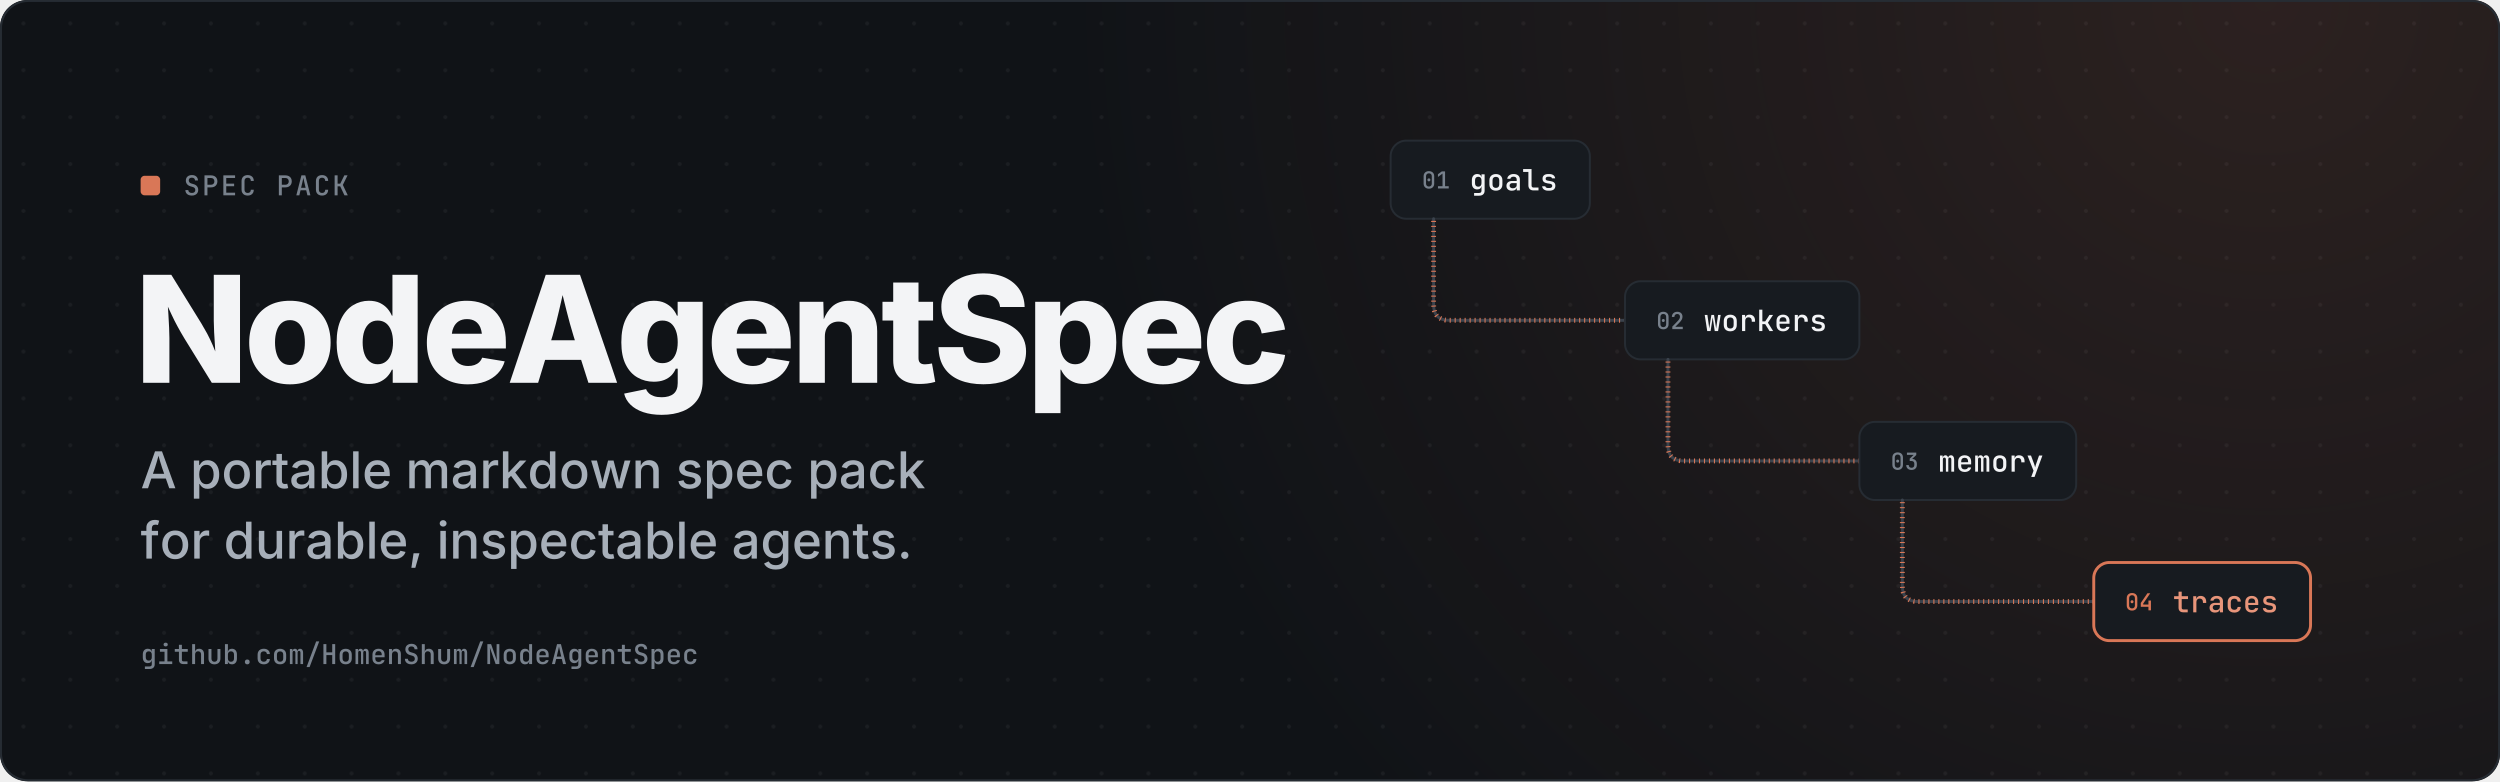
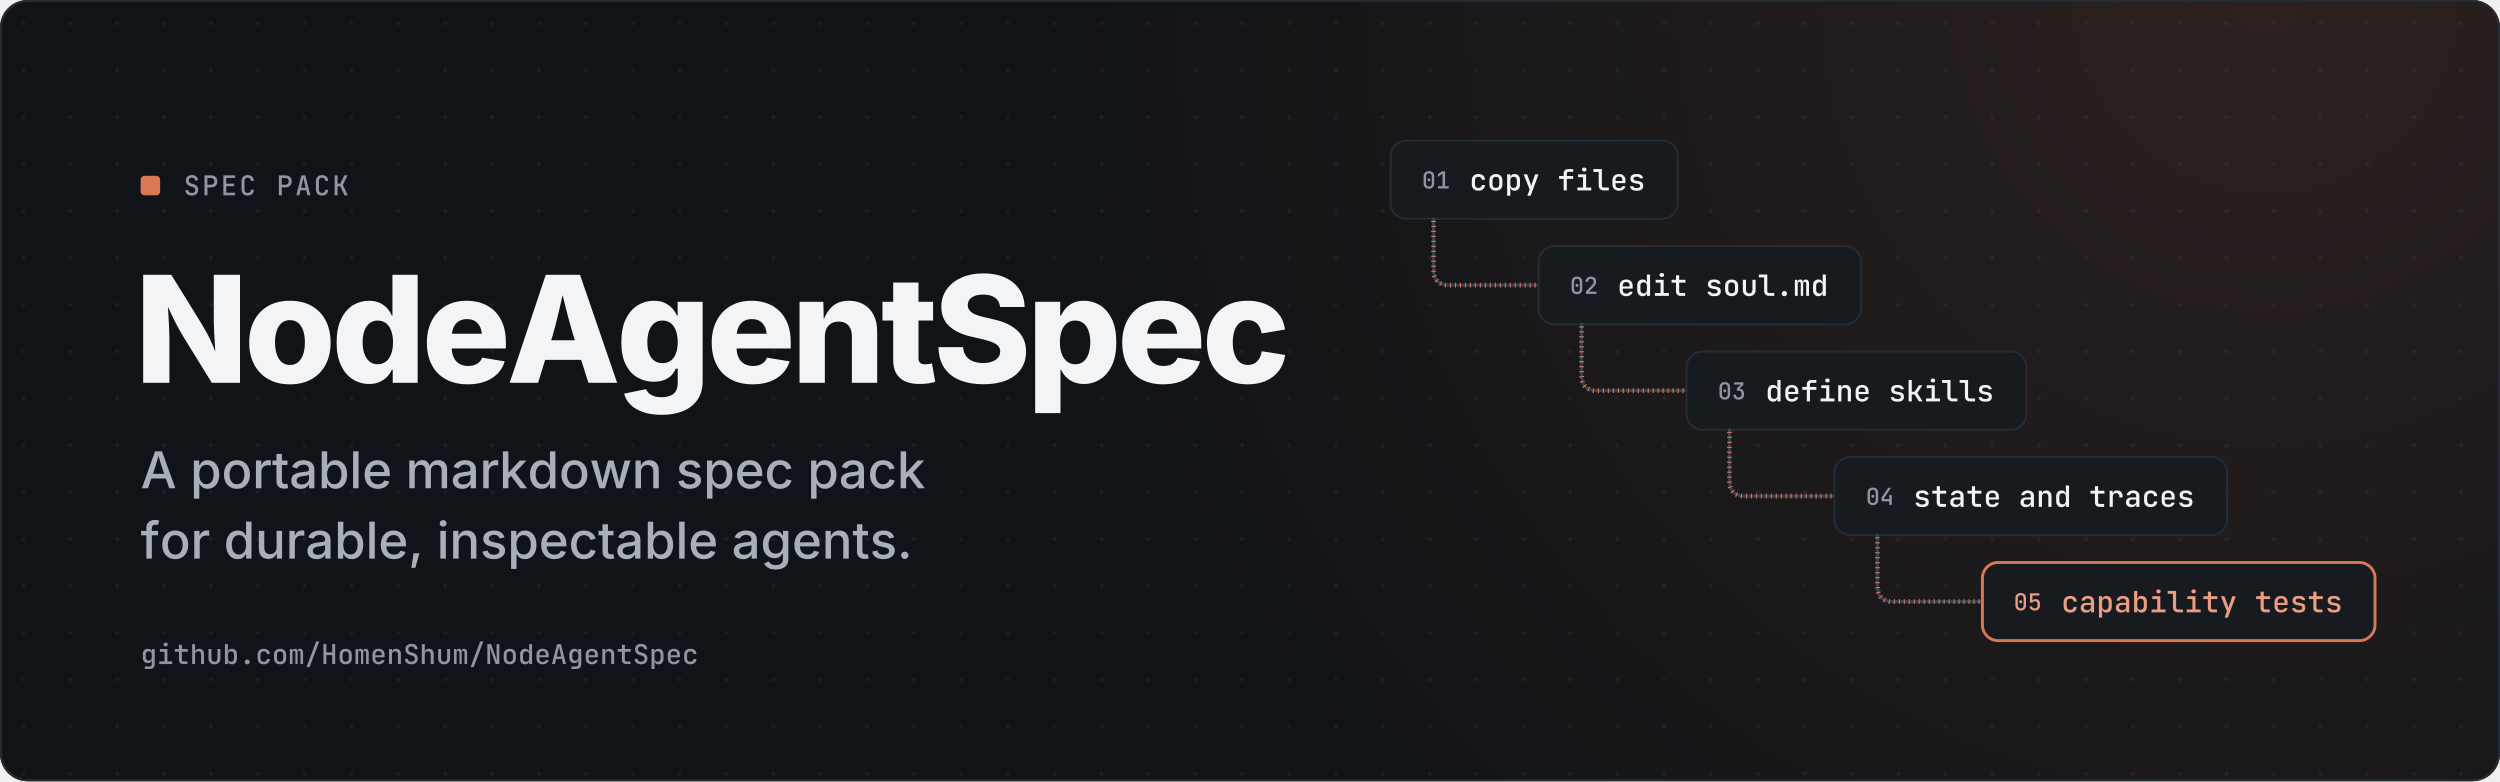
<svg xmlns="http://www.w3.org/2000/svg" width="1280" height="400" viewBox="0 0 1280 400" role="img" aria-labelledby="t d">
  <defs>
    <path id="o46" d="M303 10L303 10Q229 10 176-15Q123-39 94-85Q65-130 65-193L65-193L172-193Q172-143 207-115Q242-86 304-86L304-86Q362-86 395-114Q428-142 428-191L428-191Q428-232 406-262Q383-292 341-303L341-303L249-330Q169-353 126-409Q82-464 82-541L82-541Q82-601 109-646Q136-691 186-716Q236-741 304-741L304-741Q404-741 465-687Q525-633 526-542L526-542L418-542Q418-590 388-618Q357-645 302-645L302-645Q249-645 219-620Q189-594 189-548L189-548Q189-507 212-477Q234-447 276-435L276-435L369-407Q449-385 492-329Q535-273 535-195L535-195Q535-134 506-88Q477-41 425-16Q373 10 303 10Z" />
    <path id="o42" d="M192 0L84 0L84-730L323-730Q394-730 447-703Q499-676 528-627Q556-577 556-510L556-510Q556-444 527-394Q498-344 446-317Q394-290 323-290L323-290L192-290L192 0ZM192-633L192-387L323-387Q379-387 413-421Q446-454 446-510L446-510Q446-567 413-600Q379-633 323-633L323-633L192-633Z" />
    <path id="o15" d="M523 0L94 0L94-730L523-730L523-634L200-634L200-427L488-427L488-332L200-332L200-96L523-96L523 0Z" />
    <path id="o11" d="M304 10L304 10Q236 10 186-16Q135-41 108-90Q80-138 80-203L80-203L80-527Q80-593 108-641Q135-689 186-715Q236-740 304-740L304-740Q372-740 422-714Q472-688 500-641Q527-593 527-527L527-527L419-527Q419-584 389-614Q359-644 304-644L304-644Q249-644 219-614Q188-584 188-528L188-528L188-203Q188-147 219-117Q249-86 304-86L304-86Q359-86 389-117Q419-147 419-203L419-203L527-203Q527-138 500-90Q472-42 422-16Q372 10 304 10Z" />
    <path id="o1" d="M153 0L43 0L229-730L371-730L557 0L448 0L404-185L197-185L153 0ZM267-486L217-274L383-274L333-485Q320-541 312-583Q303-624 300-639L300-639Q297-624 289-583Q281-541 267-486L267-486Z" />
    <path id="o29" d="M192 0L84 0L84-730L192-730L192-426L289-426L438-730L556-730L384-380L564 0L443 0L287-329L192-329L192 0Z" />
    <path id="b61" d="M478 0L116 0L116-1490L504-1490L920-817Q960-750 999-679Q1037-607 1075-520L1075-520Q1093-479 1111-432L1111-432Q1109-466 1107-502L1107-502Q1100-602 1095-697Q1090-791 1090-856L1090-856L1090-1490L1452-1490L1452 0L1063 0L682-617Q631-702 590-778Q548-854 507-943L507-943Q484-992 457-1050L457-1050Q460-996 464-944L464-944Q470-842 474-758Q478-673 478-617L478-617L478 0Z" />
    <path id="b195" d="M634 21L634 21Q459 21 333-52Q207-124 140-254Q72-383 72-555L72-555Q72-728 140-858Q207-987 333-1060Q459-1132 634-1132L634-1132Q809-1132 935-1060Q1061-987 1128-858Q1195-728 1195-555L1195-555Q1195-383 1128-254Q1061-124 935-52Q809 21 634 21ZM634-246L634-246Q701-246 747-285Q793-324 817-394Q840-464 840-557L840-557Q840-650 817-720Q793-789 747-827Q701-865 634-865L634-865Q567-865 521-827Q475-789 452-720Q428-650 428-557L428-557Q428-464 452-394Q475-324 521-285Q567-246 634-246Z" />
    <path id="b149" d="M520 16L520 16Q396 16 294-49Q192-113 132-241Q72-368 72-558L72-558Q72-754 135-882Q197-1009 299-1071Q400-1132 517-1132L517-1132Q606-1132 669-1102Q732-1071 773-1024Q813-977 834-926L834-926L842-926L842-1490L1190-1490L1190 0L846 0L846-181L834-181Q812-131 771-86Q729-41 668-13Q606 16 520 16ZM639-256L639-256Q705-256 753-294Q800-331 825-399Q850-467 850-558L850-558Q850-651 825-719Q800-786 753-823Q705-859 639-859L639-859Q572-859 526-822Q479-784 455-717Q431-649 431-558L431-558Q431-468 455-400Q479-331 526-294Q572-256 639-256Z" />
    <path id="b151" d="M636 21L636 21Q461 21 334-49Q207-118 140-247Q72-376 72-555L72-555Q72-727 140-857Q207-987 331-1060Q455-1132 623-1132L623-1132Q741-1132 840-1095Q938-1058 1011-986Q1083-913 1123-807Q1162-701 1162-562L1162-562L1162-474L415-474Q418-399 444-347L444-347Q472-289 523-261Q574-232 642-232L642-232Q689-232 728-245Q766-258 794-284Q821-310 835-347L835-347L1146-296Q1118-200 1050-129Q981-57 877-18Q772 21 636 21ZM417-677L417-677L831-677Q825-725 810-763L810-763Q786-819 740-849Q694-879 626-879Q558-879 511-849Q464-818 440-764L440-764Q422-725 417-677Z" />
    <path id="b2" d="M439 0L47 0L544-1490L1017-1490L1529 0L1133 0L1032-317L536-317L439 0ZM619-587L946-587L926-651Q876-814 830-998L830-998Q803-1101 777-1210L777-1210Q752-1101 728-997L728-997Q686-813 639-651L639-651L619-587Z" />
    <path id="b161" d="M630 442L630 442Q484 442 375 405Q266 368 199 302Q131 236 111 149L111 149L414 87Q424 117 451 143Q478 168 522 184Q566 199 628 199L628 199Q735 199 793 151Q850 103 850 3L850 3L850-195L823-195Q803-145 764-104Q724-63 664-39Q603-15 520-15L520-15Q397-15 296-73Q194-130 133-251Q72-371 72-559L72-559Q72-755 135-882Q198-1009 300-1071Q401-1132 519-1132L519-1132Q608-1132 672-1102Q735-1072 777-1025Q818-977 839-926L839-926L849-926L849-1118L1194-1118L1194-25Q1194 129 1123 233Q1051 337 924 390Q797 442 630 442ZM639-271L639-271Q706-271 753-305Q800-339 825-405Q850-470 850-560L850-560Q850-652 825-719Q800-786 754-823Q707-859 639-859L639-859Q572-859 526-822Q479-784 455-717Q431-650 431-560L431-560Q431-470 455-405Q479-340 526-306Q572-271 639-271Z" />
    <path id="b190" d="M464-638L464-638L464 0L115 0L115-1118L443-1118L449-876Q490-982 564-1051L564-1051Q651-1132 799-1132L799-1132Q916-1132 1003-1080Q1090-1028 1138-933Q1186-838 1186-712L1186-712L1186 0L837 0L837-644Q837-738 789-792Q741-845 655-845L655-845Q599-845 556-821Q512-796 488-750Q464-704 464-638Z" />
    <path id="b217" d="M517-1118L718-1118L718-859L517-859L517-342Q517-298 538-277Q559-255 606-255L606-255Q624-255 657-259Q689-263 703-267L703-267L748-13Q689 4 634 10Q579 16 530 16L530 16Q352 16 260-68Q168-151 168-311L168-311L168-859L20-859L20-1118L168-1118L168-1384L517-1384L517-1118Z" />
    <path id="b90" d="M691 20L691 20Q505 20 367-36Q229-92 152-206Q75-320 72-492L72-492L411-492Q416-420 451-371Q485-322 546-298Q606-273 687-273L687-273Q760-273 813-293Q866-313 895-349Q923-385 923-433L923-433Q923-476 897-506Q870-536 817-559Q764-582 682-600L682-600L524-637Q331-681 221-781Q111-881 111-1049L111-1049Q111-1187 186-1291Q261-1395 392-1453Q522-1510 691-1510L691-1510Q864-1510 991-1452Q1118-1393 1188-1289Q1258-1184 1260-1046L1260-1046L921-1046Q914-1127 855-1172Q796-1217 690-1217L690-1217Q620-1217 572-1199Q524-1180 500-1148Q476-1115 476-1073L476-1073Q476-1027 503-996Q530-964 580-943Q630-922 696-907L696-907L825-877Q933-854 1018-815Q1102-775 1161-720Q1219-665 1250-593Q1280-521 1280-432L1280-432Q1280-291 1210-190Q1139-88 1008-34Q876 20 691 20Z" />
    <path id="b207" d="M464 418L115 418L115-1118L460-1118L460-926L472-926Q493-977 534-1024Q574-1071 637-1102Q699-1132 788-1132L788-1132Q906-1132 1008-1071Q1109-1009 1172-882Q1234-754 1234-558L1234-558Q1234-368 1174-241Q1114-113 1012-49Q910 16 786 16L786 16Q701 16 639-13Q576-41 535-86Q494-131 472-181L472-181L464-181L464 418ZM667-256L667-256Q734-256 781-294Q827-331 851-400Q875-468 875-558L875-558Q875-649 851-717Q827-784 781-822Q735-859 667-859L667-859Q600-859 553-823Q506-786 481-719Q456-651 456-558L456-558Q456-467 481-399Q506-331 554-294Q601-256 667-256Z" />
    <path id="b146" d="M634 21L634 21Q459 21 333-52Q207-124 140-254Q72-383 72-555L72-555Q72-728 140-858Q207-987 333-1060Q459-1132 634-1132L634-1132Q741-1132 830-1104Q919-1076 986-1025Q1053-973 1095-900Q1136-826 1149-735L1149-735L827-681Q819-725 803-759Q786-793 763-817Q739-841 708-853Q676-865 638-865L638-865Q571-865 524-829Q477-792 453-723Q428-653 428-557L428-557Q428-461 453-391Q477-321 524-284Q571-246 638-246L638-246Q677-246 708-259Q739-271 764-296Q788-320 805-356Q821-391 828-436L828-436L1150-384Q1137-290 1096-216Q1054-141 987-88Q920-35 831-7Q741 21 634 21Z" />
    <path id="m2" d="M298 0L51 0L581-1490L861-1490L1401 0L1154 0L1017-393L431-393L298 0ZM496-583L950-583L864-829Q830-930 790-1067L790-1067Q758-1173 720-1311L720-1311Q682-1171 651-1064L651-1064Q610-925 579-829L579-829L496-583Z" />
    <path id="m207" d="M368 418L148 418L148-1118L362-1118L362-936L380-936Q400-971 436-1017Q471-1063 535-1098Q598-1132 703-1132L703-1132Q837-1132 943-1064Q1048-996 1109-867Q1170-738 1170-556L1170-556Q1170-376 1110-247Q1050-117 945-48Q839 22 703 22L703 22Q602 22 538-13Q473-47 437-93Q400-139 380-175L380-175L368-175L368 418ZM654-165L654-165Q750-165 815-217Q880-269 913-358Q945-447 945-558L945-558Q945-668 913-756Q880-843 816-894Q751-945 654-945L654-945Q560-945 495-897Q430-848 397-762Q364-675 364-558L364-558Q364-442 398-354Q431-265 496-215Q561-165 654-165Z" />
    <path id="m195" d="M618 23L618 23Q461 23 344-49Q226-121 161-251Q96-381 96-553L96-553Q96-727 161-858Q226-988 344-1060Q461-1132 618-1132L618-1132Q776-1132 894-1060Q1011-988 1076-858Q1141-727 1141-553L1141-553Q1141-381 1076-251Q1011-121 894-49Q776 23 618 23ZM618-163L618-163Q720-163 787-217Q853-270 886-359Q918-447 918-553L918-553Q918-660 886-750Q853-839 787-893Q720-946 618-946L618-946Q517-946 451-893Q385-839 353-750Q320-661 320-553L320-553Q320-447 353-359Q385-270 451-217Q517-163 618-163Z" />
    <path id="m210" d="M368 0L148 0L148-1118L361-1118L361-938L373-938Q404-1030 481-1082Q558-1134 656-1134L656-1134Q677-1134 704-1133Q731-1131 749-1128L749-1128L749-918Q737-922 703-926Q669-930 634-930L634-930Q558-930 497-898Q436-866 402-810Q368-753 368-679L368-679L368 0Z" />
    <path id="m217" d="M403-1118L626-1118L626-939L403-939L403-302Q403-235 432-204Q460-172 525-172L525-172Q542-172 570-176Q598-180 618-184L618-184L657-8Q622 4 582 10Q542 15 503 15L503 15Q351 15 267-64Q183-142 183-284L183-284L183-939L20-939L20-1118L183-1118L183-1384L403-1384L403-1118Z" />
    <path id="m130" d="M461 25L461 25Q355 25 269-15Q183-54 133-130Q83-206 83-316L83-316Q83-411 120-472Q156-533 219-569Q281-605 358-623Q434-641 513-650L513-650Q612-662 674-670Q736-677 766-695Q795-712 795-751L795-751L795-757Q795-820 771-863Q747-906 700-930Q652-953 581-953L581-953Q508-953 456-931Q403-908 371-873Q338-838 322-800L322-800L115-854Q153-954 224-1015Q295-1076 387-1104Q479-1132 577-1132L577-1132Q645-1132 721-1116Q797-1100 864-1058Q931-1016 973-940Q1015-864 1015-742L1015-742L1015 0L802 0L802-153L791-153Q769-110 726-69Q683-28 618-2Q552 25 461 25ZM510-152L510-152Q600-152 664-187Q728-222 762-280Q796-338 796-403L796-403L796-546Q784-534 751-525Q717-515 674-508Q631-500 591-495Q551-490 525-487L525-487Q463-479 412-460Q360-441 330-406Q299-371 299-313L299-313Q299-260 327-224Q354-188 401-170Q448-152 510-152Z" />
    <path id="m143" d="M703 22L703 22Q602 22 538-13Q473-47 437-93Q400-139 380-175L380-175L362-175L362 0L148 0L148-1490L368-1490L368-936L380-936Q400-971 436-1017Q471-1063 535-1098Q598-1132 703-1132L703-1132Q837-1132 943-1064Q1048-996 1109-867Q1170-738 1170-556L1170-556Q1170-376 1110-247Q1050-117 945-48Q839 22 703 22ZM654-165L654-165Q750-165 815-217Q880-269 913-358Q945-447 945-558L945-558Q945-668 913-756Q880-843 816-894Q751-945 654-945L654-945Q560-945 495-897Q430-848 397-762Q364-675 364-558L364-558Q364-442 398-354Q431-265 496-215Q561-165 654-165Z" />
    <path id="m183" d="M148-1490L368-1490L368 0L148 0L148-1490Z" />
    <path id="m151" d="M630 23L630 23Q465 23 345-48Q225-119 161-248Q96-377 96-551L96-551Q96-723 160-854Q223-985 339-1059Q455-1132 611-1132L611-1132Q707-1132 796-1101Q885-1069 956-1002Q1027-935 1069-829Q1110-722 1110-570L1110-570L1110-492L317-492Q321-391 357-320L357-320Q396-240 467-200Q538-159 632-159L632-159Q694-159 744-177Q794-194 831-230Q867-265 886-317L886-317L1093-268Q1066-182 1003-116Q939-50 845-14Q750 23 630 23ZM318-656L318-656L892-656Q885-726 862-784L862-784Q830-862 768-906Q705-950 611-950L611-950Q518-950 452-905Q386-860 352-787L352-787Q323-726 318-656Z" />
    <path id="m187" d="M368 0L148 0L148-1118L357-1118L362-910Q384-971 420-1015L420-1015Q470-1076 537-1107Q604-1137 677-1137L677-1137Q799-1137 874-1062L874-1062Q934-1001 963-903L963-903Q985-962 1023-1007L1023-1007Q1077-1071 1154-1104Q1230-1137 1317-1137L1317-1137Q1416-1137 1497-1094Q1577-1051 1624-966Q1671-881 1671-754L1671-754L1671 0L1451 0L1451-732Q1451-844 1389-894Q1326-944 1241-944L1241-944Q1172-944 1122-915Q1072-886 1045-835Q1018-783 1018-716L1018-716L1018 0L801 0L801-746Q801-836 744-890Q686-944 597-944L597-944Q536-944 484-916Q431-887 400-832Q368-776 368-695L368-695L368 0Z" />
    <path id="m180" d="M368 0L148 0L148-1490L368-1490L368-646L388-646L829-1118L1093-1118L643-636L1124 0L852 0L475-501L368-394L368 0Z" />
    <path id="m149" d="M564 22L564 22Q428 22 322-48Q216-117 156-247Q96-376 96-556L96-556Q96-738 157-867Q218-996 324-1064Q430-1132 564-1132L564-1132Q668-1132 732-1098Q795-1063 831-1017Q867-971 886-936L886-936L898-936L898-1490L1118-1490L1118 0L904 0L904-175L886-175Q867-139 830-93Q793-47 729-13Q665 22 564 22ZM612-165L612-165Q706-165 771-215Q835-265 869-354Q902-442 902-558L902-558Q902-675 869-762Q836-848 772-897Q707-945 612-945L612-945Q515-945 451-894Q386-843 354-756Q321-668 321-558L321-558Q321-447 354-358Q387-269 452-217Q517-165 612-165Z" />
    <path id="m233" d="M614 0L393 0L57-1118L289-1118L412-655Q439-551 470-424L470-424Q493-330 514-220L514-220Q536-326 558-418L558-418Q589-546 617-655L617-655L740-1118L960-1118L1081-655Q1109-549 1140-421L1140-421Q1162-328 1183-221L1183-221Q1204-327 1226-419L1226-419Q1256-547 1284-655L1284-655L1407-1118L1641-1118L1304 0L1083 0L945-481Q924-554 904-634Q884-713 865-796L865-796Q857-831 849-866L849-866Q841-831 833-797L833-797Q813-713 793-633Q773-552 752-481L752-481L614 0Z" />
    <path id="m190" d="M368-662L368-662L368 0L148 0L148-1118L358-1118L360-904Q406-1009 479-1063L479-1063Q572-1132 704-1132L704-1132Q818-1132 903-1084Q988-1036 1036-943Q1084-849 1084-710L1084-710L1084 0L864 0L864-683Q864-804 801-872Q738-940 628-940L628-940Q554-940 495-908Q436-875 402-813Q368-751 368-662Z" />
    <path id="m213" d="M549 23L549 23Q428 23 334-12Q239-47 179-116Q118-184 98-283L98-283L305-326Q328-239 391-197Q454-155 551-155L551-155Q657-155 720-200Q783-244 783-306L783-306Q783-360 745-395Q706-430 626-447L626-447L438-490Q282-525 206-602Q130-679 130-799L130-799Q130-899 186-974Q242-1049 339-1091Q436-1132 563-1132L563-1132Q684-1132 770-1097Q856-1062 910-999Q963-936 986-853L986-853L789-810Q768-869 716-914Q664-958 565-958L565-958Q474-958 413-917Q352-876 352-813L352-813Q352-757 393-723Q433-688 525-667L525-667L705-627Q860-592 935-517Q1010-442 1010-325L1010-325Q1010-223 952-145Q893-66 790-22Q686 23 549 23Z" />
    <path id="m146" d="M618 23L618 23Q460 23 343-49Q226-121 161-251Q96-381 96-553L96-553Q96-727 161-858Q226-988 343-1060Q460-1132 618-1132L618-1132Q705-1132 781-1110Q857-1087 919-1045Q980-1002 1023-941Q1065-879 1086-802L1086-802L877-752Q866-795 843-831Q820-866 788-892Q755-918 713-932Q670-946 619-946L619-946Q518-946 452-893Q385-839 353-750Q320-661 320-553L320-553Q320-446 353-358Q385-269 452-216Q518-163 619-163L619-163Q671-163 714-178Q757-192 791-219Q825-245 848-283Q871-320 881-365L881-365L1089-315Q1069-236 1026-174Q983-111 922-67Q860-23 783 0Q706 23 618 23Z" />
    <path id="m160" d="M452-1118L702-1118L702-939L452-939L452 0L232 0L232-939L20-939L20-1118L232-1118L232-1246Q232-1350 279-1420Q325-1490 401-1525Q477-1560 565-1560L565-1560Q632-1560 680-1549Q727-1538 749-1530L749-1530L698-1352Q682-1357 659-1363Q635-1368 600-1368L600-1368Q522-1368 487-1329Q452-1290 452-1216L452-1216L452-1118Z" />
    <path id="m220" d="M529 14L529 14Q415 14 329-34Q243-82 196-176Q148-270 148-408L148-408L148-1118L368-1118L368-435Q368-314 432-246Q495-178 604-178L604-178Q679-178 738-211Q796-243 830-306Q864-368 864-456L864-456L864-1118L1084-1118L1084 0L874 0L873-218Q827-109 751-54L751-54Q657 14 529 14Z" />
    <path id="m362" d="M285 371L125 371L213-214L450-214L285 371Z" />
    <path id="m167" d="M368 0L148 0L148-1118L368-1118L368 0ZM259-1289L259-1289Q202-1289 162-1327Q121-1365 121-1419L121-1419Q121-1474 162-1512Q202-1550 259-1550L259-1550Q316-1550 357-1512Q398-1474 398-1419L398-1419Q398-1365 357-1327Q316-1289 259-1289Z" />
    <path id="m161" d="M615 442L615 442Q486 442 391 409Q296 376 235 321Q173 266 141 199L141 199L325 112Q345 144 379 180Q412 215 469 240Q526 265 615 265L615 265Q743 265 823 205Q902 144 902 15L902 15L902-203L883-203Q863-166 828-123Q792-80 729-49Q665-17 563-17L563-17Q431-17 326-79Q220-141 158-263Q96-385 96-563L96-563Q96-741 158-869Q219-996 326-1064Q432-1132 566-1132L566-1132Q669-1132 734-1098Q798-1064 835-1018Q871-971 890-936L890-936L906-936L906-1118L1121-1118L1121 16Q1121 163 1055 258Q988 352 874 397Q759 442 615 442ZM614-200L614-200Q708-200 773-244Q837-287 870-370Q903-452 903-566L903-566Q903-679 870-764Q837-849 773-897Q708-945 614-945L614-945Q517-945 452-895Q387-844 354-759Q321-673 321-566L321-566Q321-457 354-375Q387-292 453-246Q518-200 614-200Z" />
    <path id="m363" d="M311 15L311 15Q249 15 206-28Q163-71 163-132L163-132Q163-194 206-237Q249-279 311-279L311-279Q372-279 415-237Q458-194 458-132L458-132Q458-71 415-28Q372 15 311 15Z" />
    <path id="o78" d="M326 180L156 180L156 87L325 87Q367 87 388 67Q408 47 408 8L408 8L408-47L410-149L408-149Q403-100 370-70L370-70Q330-34 263-34L263-34Q178-34 129-90Q80-146 80-241L80-241L80-353Q80-448 129-504Q178-560 263-560L263-560Q330-560 370-524L370-524Q402-493 408-445L408-445L409-445L408-550L515-550L515 10Q515 89 465 135Q415 180 326 180L326 180ZM298-127L298-127Q349-127 379-159Q408-190 408-246L408-246L408-347Q408-403 379-435Q349-466 298-466L298-466Q245-466 217-436Q188-405 188-347L188-347L188-246Q188-189 217-158Q245-127 298-127Z" />
    <path id="o80" d="M556 0L81 0L81-98L274-98L274-452L106-452L106-550L379-550L379-98L556-98L556 0ZM316-645L316-645Q281-645 260-664Q239-682 239-713L239-713Q239-745 260-764Q281-782 316-782L316-782Q351-782 372-764Q393-745 393-713L393-713Q393-682 372-664Q351-645 316-645Z" />
    <path id="o108" d="M514 0L360 0Q285 0 243-41Q201-82 201-155L201-155L201-452L49-452L49-550L201-550L201-705L309-705L309-550L524-550L524-452L309-452L309-155Q309-98 364-98L364-98L514-98L514 0Z" />
    <path id="o79" d="M192 0L84 0L84-730L192-730L192-550L191-445L193-445Q199-493 230-523L230-523Q269-560 338-560L338-560Q420-560 469-508Q518-455 518-366L518-366L518 0L410 0L410-354Q410-408 381-438Q352-468 302-468L302-468Q251-468 222-437Q192-405 192-347L192-347L192 0Z" />
    <path id="o109" d="M299 10L299 10Q200 10 141-48Q82-105 82-204L82-204L82-550L190-550L190-204Q190-147 219-116Q248-84 299-84L299-84Q351-84 381-116Q410-147 410-204L410-204L410-550L518-550L518-204Q518-105 459-48Q399 10 299 10Z" />
    <path id="o67" d="M339 10L339 10Q271 10 231-28L231-28Q199-57 193-105L193-105L191-105L191 0L84 0L84-730L192-730L192-573L189-445L193-445Q199-493 232-523L232-523Q272-560 339-560L339-560Q422-560 472-504Q522-448 522-352L522-352L522-197Q522-102 472-46Q422 10 339 10ZM302-84L302-84Q355-84 385-115Q415-145 415-203L415-203L415-347Q415-405 385-436Q355-466 302-466L302-466Q251-466 222-435Q192-403 192-347L192-347L192-203Q192-147 222-116Q251-84 302-84Z" />
    <path id="o140" d="M300 10L300 10Q260 10 236-14Q212-37 212-77L212-77Q212-118 236-143Q260-167 300-167L300-167Q341-167 365-143Q388-118 388-77L388-77Q388-37 365-14Q341 10 300 10Z" />
    <path id="o68" d="M304 10L304 10Q236 10 185-16Q133-41 106-90Q78-138 78-203L78-203L78-347Q78-413 106-461Q133-509 185-535Q236-560 304-560L304-560Q403-560 463-508Q523-456 526-366L526-366L418-366Q415-413 385-439Q355-465 304-465L304-465Q249-465 217-435Q185-404 185-348L185-348L185-203Q185-147 217-116Q249-85 304-85L304-85Q355-85 385-111Q415-137 418-184L418-184L526-184Q523-94 463-42Q403 10 304 10Z" />
    <path id="o94" d="M300 9L300 9Q232 9 182-17Q132-43 105-91Q78-139 78-204L78-204L78-346Q78-412 105-460Q132-507 182-533Q232-559 300-559L300-559Q368-559 418-533Q468-507 495-460Q522-412 522-346L522-346L522-204Q522-139 495-91Q468-43 418-17Q368 9 300 9ZM300-86L300-86Q355-86 385-117Q415-147 415-204L415-204L415-346Q415-404 385-434Q355-464 300-464L300-464Q246-464 216-434Q185-404 185-346L185-346L185-204Q185-147 216-117Q246-86 300-86Z" />
    <path id="o91" d="M156 0L59 0L59-550L149-550L149-480L155-480Q160-512 179-533L179-533Q204-560 246-560L246-560Q291-560 316-525L316-525Q329-506 335-480L335-480L339-480Q344-512 364-533L364-533Q389-560 432-560L432-560Q483-560 512-522Q541-483 541-419L541-419L541 0L445 0L445-416Q445-447 432-464Q418-481 393-481Q368-481 355-465Q341-448 341-417L341-417L341 0L260 0L260-416Q260-448 246-465Q232-481 206-481L206-481Q181-481 169-465Q156-448 156-417L156-417L156 0Z" />
    <path id="o153" d="M180 110L68 110L420-830L532-830L180 110Z" />
    <path id="o22" d="M193 0L85 0L85-730L193-730L193-428L407-428L407-730L515-730L515 0L407 0L407-328L193-328L193 0Z" />
    <path id="o72" d="M300 10L300 10Q233 10 183-17Q132-43 105-91Q78-139 78-203L78-203L78-347Q78-412 105-460Q132-507 183-534Q233-560 300-560L300-560Q368-560 418-534Q468-507 495-460Q522-412 522-347L522-347L522-249L182-249L182-203Q182-142 213-110Q243-78 301-78L301-78Q348-78 377-95Q406-111 413-143L413-143L520-143Q508-73 448-32Q388 10 300 10ZM182-322L418-323L418-348Q418-408 388-441Q358-474 300-474L300-474Q243-474 213-441Q182-408 182-347L182-347L182-322Z" />
    <path id="o92" d="M192 0L84 0L84-550L191-550L191-445L193-445Q199-493 230-523L230-523Q269-560 338-560L338-560Q420-560 469-508Q518-455 518-366L518-366L518 0L410 0L410-354Q410-408 381-437Q352-466 302-466L302-466Q251-466 222-436Q192-405 192-347L192-347L192 0Z" />
    <path id="o32" d="M181 0L81 0L81-730L217-730L430-123Q428-152 425-192Q422-232 421-275Q419-318 419-353L419-353L419-730L519-730L519 0L383 0L171-607Q173-581 176-542Q178-503 180-461Q181-419 181-383L181-383L181 0Z" />
    <path id="o70" d="M261 10L261 10Q178 10 128-46Q78-102 78-197L78-197L78-352Q78-448 128-504Q178-560 261-560L261-560Q329-560 369-523L369-523Q401-493 407-445L407-445L411-445L408-573L408-730L516-730L516 0L409 0L409-105L407-105Q401-57 369-28L369-28Q329 10 261 10ZM298-84L298-84Q349-84 379-116Q408-147 408-203L408-203L408-347Q408-403 379-435Q349-466 298-466L298-466Q245-466 215-436Q185-405 185-347L185-347L185-203Q185-145 215-115Q245-84 298-84Z" />
    <path id="o102" d="M192 180L84 180L84-550L191-550L191-445L193-445Q199-493 232-523L232-523Q272-560 340-560L340-560Q423-560 473-505Q522-449 522-353L522-353L522-198Q522-134 500-88Q477-41 437-16Q396 10 340 10L340 10Q273 10 232-28L232-28Q199-57 193-105L193-105L189-105L192 23L192 180ZM303-84L303-84Q356-84 386-115Q415-145 415-203L415-203L415-347Q415-405 386-436Q356-466 303-466L303-466Q252-466 222-435Q192-403 192-347L192-347L192-203Q192-147 222-116Q252-84 303-84Z" />
    <path id="o123" d="M300 10L300 10Q231 10 181-17Q130-44 102-93Q74-141 74-206L74-206L74-524Q74-590 102-638Q129-686 180-713Q231-740 300-740L300-740Q370-740 421-713Q471-686 499-638Q526-590 526-524L526-524L526-206Q526-141 498-93Q470-44 420-17Q369 10 300 10ZM300-83L300-83Q356-83 390-117Q423-151 423-206L423-206L423-524Q423-579 390-613Q356-647 300-647L300-647Q244-647 211-613Q177-579 177-524L177-524L177-206Q177-151 211-117Q244-83 300-83ZM300-303L300-303Q272-303 255-321Q237-339 237-368L237-368Q237-396 255-414Q272-431 300-431L300-431Q328-431 346-414Q363-396 363-368L363-368Q363-339 346-321Q328-303 300-303Z" />
    <path id="o124" d="M546 0L87 0L87-96L281-96L281-636L86-491L86-608L253-730L389-730L389-96L546-96L546 0Z" />
-     <path id="o59" d="M245 10L245 10Q159 10 110-35Q60-79 60-156L60-156Q60-234 113-279Q165-323 257-323L257-323L410-323L410-374Q410-419 382-444Q354-469 303-469L303-469Q258-469 228-450Q198-430 193-398L193-398L87-398Q96-472 156-516Q215-560 306-560L306-560Q404-560 461-511Q518-461 518-376L518-376L518 0L413 0L413-101L412-101Q405-55 367-26L367-26Q321 10 245 10ZM277-73L277-73Q335-73 373-103Q410-132 410-178L410-178L410-250L259-250Q217-250 193-227Q168-204 168-164L168-164Q168-122 197-98Q226-73 277-73Z" />
+     <path id="o117" d="M286 180L172 180L251-32L46-550L165-550L280-240Q287-220 294-192Q301-164 306-146L306-146Q310-164 317-192Q324-220 331-240L331-240L439-550L554-550L286 180Z" />
+     <path id="o77" d="M320 0L213 0L213-394L57-394L57-492L213-492L213-581Q213-650 257-690Q301-730 377-730L377-730L538-730L538-634L379-634Q351-634 336-620Q320-606 320-580L320-580L320-492L538-492L538-394L320-394L320 0Z" />
    <path id="o90" d="M554 0L379 0Q328 0 290-21Q252-41 231-79Q209-117 209-167L209-167L209-632L29-632L29-730L317-730L317-167Q317-135 335-117Q353-98 384-98L384-98L554-98L554 0Z" />
    <path id="o106" d="M324 9L281 9Q222 9 178-10Q133-29 108-63Q82-96 78-142L78-142L186-142Q190-115 215-99Q240-82 281-82L281-82L324-82Q373-82 398-102Q423-122 423-155L423-155Q423-187 401-206Q378-224 334-230L334-230L263-241Q175-255 134-292Q92-328 92-400L92-400Q92-476 142-518Q191-559 288-559L288-559L326-559Q412-559 464-520Q515-480 522-414L522-414L414-414Q410-438 388-453Q365-468 326-468L326-468L288-468Q241-468 220-451Q198-433 198-399L198-399Q198-369 217-354Q236-339 276-333L276-333L349-321Q442-308 486-270Q529-231 529-158L529-158Q529-79 478-35Q426 9 324 9L324 9Z" />
    <path id="o125" d="M531 0L85 0L85-107L311-340Q363-394 388-438Q412-481 412-524L412-524Q412-580 382-612Q351-644 298-644L298-644Q240-644 207-611Q173-577 173-519L173-519L65-519Q67-587 96-637Q125-686 177-713Q229-740 299-740L299-740Q366-740 416-714Q466-688 493-641Q520-594 520-530L520-530Q520-465 487-403Q453-341 377-265L377-265L212-98L531-98L531 0Z" />
-     <path id="o115" d="M228 0L113 0L28-550L119-550L170-187Q174-162 178-132Q181-101 183-81L183-81Q185-101 190-131Q194-161 198-187L198-187L255-550L346-550L402-187Q406-161 411-131Q415-100 417-80L417-80Q419-101 424-132Q428-162 432-187L432-187L484-550L572-550L484 0L370 0L316-359Q312-387 307-419Q302-450 300-469L300-469Q297-450 293-419L293-419L284-359L228 0Z" />
+     <path id="o126" d="M291 10L291 10Q222 10 171-16Q120-42 93-90Q65-137 65-200L65-200L173-200Q173-145 205-114Q236-83 292-83L292-83Q349-83 380-115Q411-147 411-200L411-200L411-254Q411-310 380-341Q349-371 292-371L292-371L214-371L214-473L384-635L96-635L96-730L494-730L494-628L320-464Q405-458 458-408L458-408Q519-351 519-255L519-255L519-200Q519-137 491-90Q463-42 412-16Q360 10 291 10Z" />
+     <path id="o89" d="M195 0L87 0L87-730L195-730L195-329L292-329L438-550L560-550L385-286L563 0L439 0L292-236L195-236L195 0Z" />
+     <path id="o127" d="M507 0L400 0L400-152L73-152L73-314L357-730L477-730L177-288L177-249L400-249L400-420L507-420L507 0Z" />
+     <path id="o59" d="M245 10L245 10Q159 10 110-35Q60-79 60-156L60-156Q60-234 113-279Q165-323 257-323L257-323L410-323L410-374Q410-419 382-444Q354-469 303-469L303-469Q258-469 228-450Q198-430 193-398L193-398L87-398Q96-472 156-516Q215-560 306-560L306-560Q404-560 461-511Q518-461 518-376L518-376L518 0L413 0L413-101L412-101Q405-55 367-26L367-26Q321 10 245 10ZM277-73L277-73Q335-73 373-103Q410-132 410-178L410-178L410-250L259-250Q217-250 193-227Q168-204 168-164L168-164Q168-122 197-98Q226-73 277-73Z" />
    <path id="o105" d="M210 0L102 0L102-550L206-550L206-448Q216-488 238-515L238-515Q277-560 354-560L354-560Q442-560 494-506Q545-451 545-356L545-356L545-319L434-319L434-347Q434-406 405-438Q375-469 322-469Q269-469 240-437Q210-405 210-347L210-347L210 0Z" />
-     <path id="o89" d="M195 0L87 0L87-730L195-730L195-329L292-329L438-550L560-550L385-286L563 0L439 0L292-236L195-236L195 0Z" />
-     <path id="o126" d="M291 10L291 10Q222 10 171-16Q120-42 93-90Q65-137 65-200L65-200L173-200Q173-145 205-114Q236-83 292-83L292-83Q349-83 380-115Q411-147 411-200L411-200L411-254Q411-310 380-341Q349-371 292-371L292-371L214-371L214-473L384-635L96-635L96-730L494-730L494-628L320-464Q405-458 458-408L458-408Q519-351 519-255L519-255L519-200Q519-137 491-90Q463-42 412-16Q360 10 291 10Z" />
-     <path id="o117" d="M286 180L172 180L251-32L46-550L165-550L280-240Q287-220 294-192Q301-164 306-146L306-146Q310-164 317-192Q324-220 331-240L331-240L439-550L554-550L286 180Z" />
-     <path id="o127" d="M507 0L400 0L400-152L73-152L73-314L357-730L477-730L177-288L177-249L400-249L400-420L507-420L507 0Z" />
+     <path id="o128" d="M298 10L298 10Q203 10 144-39Q85-87 78-169L78-169L185-169Q190-129 219-107Q248-85 299-85L299-85Q356-85 386-116Q415-146 415-201L415-201L415-272Q415-328 386-359Q357-389 300-389L300-389Q264-389 238-373Q212-356 200-327L200-327L93-327L98-730L496-730L496-632L201-632L199-405L201-405Q209-434 235-453L235-453Q272-480 334-480L334-480Q423-480 473-426Q522-371 522-272L522-272L522-201Q522-104 463-47Q404 10 298 10Z" />
  </defs>
  <style>
.p{animation:p 400ms cubic-bezier(.2,.7,.2,1)}
.c{animation:c 400ms cubic-bezier(.2,.7,.2,1)}
.s{animation:s 340ms cubic-bezier(.4,0,.2,1)}
.h{animation:h 400ms cubic-bezier(.2,.7,.2,1);transform-box:fill-box;transform-origin:center}
@keyframes p{45%{stroke:#D97757;fill:#2b1d18}}
@keyframes c{45%{fill:#D97757}}
@keyframes s{from{stroke-dashoffset:.55}to{stroke-dashoffset:-1.1}}
@keyframes h{from{opacity:.8}to{opacity:0;transform:scale(1.12,1.6)}}
@media (prefers-reduced-motion:reduce){.p,.c,.s,.h{animation:none}}
</style>
  <defs>
    <pattern id="gb" width="24" height="24" patternUnits="userSpaceOnUse">
      <circle cx="12" cy="12" r="1" fill="#ffffff" fill-opacity="0.05" />
    </pattern>
    <radialGradient id="hb" cx="1160" cy="0" r="614" gradientUnits="userSpaceOnUse">
      <stop offset="0" stop-color="#D97757" stop-opacity="0.14" />
      <stop offset="1" stop-color="#D97757" stop-opacity="0" />
    </radialGradient>
    <clipPath id="cb">
      <rect width="1280" height="400" rx="14" />
    </clipPath>
  </defs>
  <g clip-path="url(#cb)">
    <rect width="1280" height="400" fill="#101317" />
    <rect width="1280" height="400" fill="url(#gb)" />
    <rect width="1280" height="400" fill="url(#hb)" />
  </g>
  <rect x=".5" y=".5" width="1279" height="399" rx="14" fill="none" stroke="#262c33" />
  <g>
    <rect x="72" y="90" width="10" height="10" rx="2" fill="#D97757" />
-     <g fill="#78818c">
+     <g fill="#8d96a1">
      <g transform="translate(94 100) scale(0.014)">
        <use href="#o46" x="0" />
        <use href="#o42" x="680" />
        <use href="#o15" x="1360" />
        <use href="#o11" x="2040" />
        <use href="#o42" x="3400" />
        <use href="#o1" x="4080" />
        <use href="#o11" x="4760" />
        <use href="#o29" x="5440" />
      </g>
    </g>
  </g>
  <g fill="#f3f4f6">
    <g transform="translate(69 196) scale(0.03711)">
      <use href="#b61" x="0" />
      <use href="#b195" x="1507" />
      <use href="#b149" x="2713" />
      <use href="#b151" x="3958" />
      <use href="#b2" x="5126" />
      <use href="#b161" x="6641" />
      <use href="#b151" x="7888" />
      <use href="#b190" x="9057" />
      <use href="#b217" x="10296" />
      <use href="#b90" x="11017" />
      <use href="#b207" x="12308" />
      <use href="#b151" x="13552" />
      <use href="#b146" x="14721" />
    </g>
  </g>
  <g>
    <g fill="#a7afb9">
      <g transform="translate(72 250) scale(0.0127)">
        <use href="#m2" x="0" />
        <use href="#m207" x="1998" />
        <use href="#m195" x="3264" />
        <use href="#m210" x="4501" />
        <use href="#m217" x="5293" />
        <use href="#m130" x="5990" />
        <use href="#m143" x="7153" />
        <use href="#m183" x="8419" />
        <use href="#m151" x="8935" />
        <use href="#m187" x="10684" />
        <use href="#m130" x="12503" />
        <use href="#m210" x="13666" />
        <use href="#m180" x="14458" />
        <use href="#m149" x="15603" />
        <use href="#m195" x="16869" />
        <use href="#m233" x="18106" />
        <use href="#m190" x="19804" />
        <use href="#m213" x="21582" />
        <use href="#m207" x="22685" />
        <use href="#m151" x="23951" />
        <use href="#m146" x="25154" />
        <use href="#m207" x="26882" />
        <use href="#m130" x="28148" />
        <use href="#m146" x="29311" />
        <use href="#m180" x="30493" />
      </g>
    </g>
    <g fill="#a7afb9">
      <g transform="translate(72 286) scale(0.0127)">
        <use href="#m160" x="0" />
        <use href="#m195" x="777" />
        <use href="#m210" x="2014" />
        <use href="#m149" x="3352" />
        <use href="#m220" x="4618" />
        <use href="#m210" x="5850" />
        <use href="#m130" x="6642" />
        <use href="#m143" x="7805" />
        <use href="#m183" x="9071" />
        <use href="#m151" x="9587" />
        <use href="#m362" x="10790" />
        <use href="#m167" x="11936" />
        <use href="#m190" x="12452" />
        <use href="#m213" x="13684" />
        <use href="#m207" x="14787" />
        <use href="#m151" x="16053" />
        <use href="#m146" x="17256" />
        <use href="#m217" x="18438" />
        <use href="#m130" x="19135" />
        <use href="#m143" x="20298" />
        <use href="#m183" x="21564" />
        <use href="#m151" x="22080" />
        <use href="#m130" x="23829" />
        <use href="#m161" x="24992" />
        <use href="#m151" x="26261" />
        <use href="#m190" x="27464" />
        <use href="#m217" x="28696" />
        <use href="#m213" x="29393" />
        <use href="#m363" x="30496" />
      </g>
    </g>
  </g>
-   <g fill="#78818c">
+   <g fill="#8d96a1">
    <g transform="translate(72 340) scale(0.014)">
      <use href="#o78" x="0" />
      <use href="#o80" x="600" />
      <use href="#o108" x="1200" />
      <use href="#o79" x="1800" />
      <use href="#o109" x="2400" />
      <use href="#o67" x="3000" />
      <use href="#o140" x="3600" />
      <use href="#o68" x="4200" />
      <use href="#o94" x="4800" />
      <use href="#o91" x="5400" />
      <use href="#o153" x="6000" />
      <use href="#o22" x="6600" />
      <use href="#o94" x="7200" />
      <use href="#o91" x="7800" />
      <use href="#o72" x="8400" />
      <use href="#o92" x="9000" />
      <use href="#o46" x="9600" />
      <use href="#o79" x="10200" />
      <use href="#o109" x="10800" />
      <use href="#o91" x="11400" />
      <use href="#o153" x="12000" />
      <use href="#o32" x="12600" />
      <use href="#o94" x="13200" />
      <use href="#o70" x="13800" />
      <use href="#o72" x="14400" />
      <use href="#o1" x="15000" />
      <use href="#o78" x="15600" />
      <use href="#o72" x="16200" />
      <use href="#o92" x="16800" />
      <use href="#o108" x="17400" />
      <use href="#o46" x="18000" />
      <use href="#o102" x="18600" />
      <use href="#o72" x="19200" />
      <use href="#o68" x="19800" />
    </g>
  </g>
-   <rect class="p" style="animation-delay:210ms" x="712" y="72.0" width="102" height="40" rx="8" fill="#171b20" stroke="#262c33" stroke-width="1" />
-   <g class="c" style="animation-delay:210ms" fill="#78818c">
+   <rect class="p" style="animation-delay:210ms" x="712" y="72.0" width="147" height="40" rx="8" fill="#171b20" stroke="#262c33" stroke-width="1" />
+   <g class="c" style="animation-delay:210ms" fill="#8d96a1">
    <g transform="translate(728 96.5) scale(0.012)">
      <use href="#o123" x="0" />
      <use href="#o124" x="600" />
    </g>
  </g>
  <g fill="#f3f4f6">
    <g transform="translate(752.4 97.5) scale(0.015)">
-       <use href="#o78" x="0" />
+       <use href="#o68" x="0" />
      <use href="#o94" x="600" />
+       <use href="#o102" x="1200" />
+       <use href="#o117" x="1800" />
+       <use href="#o77" x="3000" />
+       <use href="#o80" x="3600" />
+       <use href="#o90" x="4200" />
+       <use href="#o72" x="4800" />
+       <use href="#o106" x="5400" />
+     </g>
+   </g>
+   <path d="M734 112V138.0Q734 146.0 742 146.0H787.75" fill="none" stroke="#3a424c" stroke-width="1.5" stroke-linecap="round" />
+   <path class="s" style="animation-delay:230ms" pathLength="1" stroke-dasharray=".55 2" stroke-dashoffset="-1.1" d="M734 112V138.0Q734 146.0 742 146.0H787.75" fill="none" stroke="#D97757" stroke-width="2.5" />
+   <rect class="p" style="animation-delay:470ms" x="787.75" y="126.0" width="165" height="40" rx="8" fill="#171b20" stroke="#262c33" stroke-width="1" />
+   <g class="c" style="animation-delay:470ms" fill="#8d96a1">
+     <g transform="translate(803.8 150.5) scale(0.012)">
+       <use href="#o123" x="0" />
+       <use href="#o125" x="600" />
+     </g>
+   </g>
+   <g fill="#f3f4f6">
+     <g transform="translate(828.1 151.5) scale(0.015)">
+       <use href="#o72" x="0" />
+       <use href="#o70" x="600" />
+       <use href="#o80" x="1200" />
+       <use href="#o108" x="1800" />
+       <use href="#o106" x="3000" />
+       <use href="#o94" x="3600" />
+       <use href="#o109" x="4200" />
+       <use href="#o90" x="4800" />
+       <use href="#o140" x="5400" />
+       <use href="#o91" x="6000" />
+       <use href="#o70" x="6600" />
+     </g>
+   </g>
+   <path d="M809.75 166V192.0Q809.75 200.0 817.75 200.0H863.5" fill="none" stroke="#3a424c" stroke-width="1.5" stroke-linecap="round" />
+   <path class="s" style="animation-delay:490ms" pathLength="1" stroke-dasharray=".55 2" stroke-dashoffset="-1.1" d="M809.75 166V192.0Q809.75 200.0 817.75 200.0H863.5" fill="none" stroke="#D97757" stroke-width="2.5" />
+   <rect class="p" style="animation-delay:730ms" x="863.5" y="180.0" width="174" height="40" rx="8" fill="#171b20" stroke="#262c33" stroke-width="1" />
+   <g class="c" style="animation-delay:730ms" fill="#8d96a1">
+     <g transform="translate(879.5 204.5) scale(0.012)">
+       <use href="#o123" x="0" />
+       <use href="#o126" x="600" />
+     </g>
+   </g>
+   <g fill="#f3f4f6">
+     <g transform="translate(903.9 205.5) scale(0.015)">
+       <use href="#o70" x="0" />
+       <use href="#o72" x="600" />
+       <use href="#o77" x="1200" />
+       <use href="#o80" x="1800" />
+       <use href="#o92" x="2400" />
+       <use href="#o72" x="3000" />
+       <use href="#o106" x="4200" />
+       <use href="#o89" x="4800" />
+       <use href="#o80" x="5400" />
+       <use href="#o90" x="6000" />
+       <use href="#o90" x="6600" />
+       <use href="#o106" x="7200" />
+     </g>
+   </g>
+   <path d="M885.5 220V246.0Q885.5 254.0 893.5 254.0H939.25" fill="none" stroke="#3a424c" stroke-width="1.5" stroke-linecap="round" />
+   <path class="s" style="animation-delay:750ms" pathLength="1" stroke-dasharray=".55 2" stroke-dashoffset="-1.1" d="M885.5 220V246.0Q885.5 254.0 893.5 254.0H939.25" fill="none" stroke="#D97757" stroke-width="2.5" />
+   <rect class="p" style="animation-delay:990ms" x="939.25" y="234.0" width="201" height="40" rx="8" fill="#171b20" stroke="#262c33" stroke-width="1" />
+   <g class="c" style="animation-delay:990ms" fill="#8d96a1">
+     <g transform="translate(955.3 258.5) scale(0.012)">
+       <use href="#o123" x="0" />
+       <use href="#o127" x="600" />
+     </g>
+   </g>
+   <g fill="#f3f4f6">
+     <g transform="translate(979.6 259.5) scale(0.015)">
+       <use href="#o106" x="0" />
+       <use href="#o108" x="600" />
      <use href="#o59" x="1200" />
-       <use href="#o90" x="1800" />
-       <use href="#o106" x="2400" />
-     </g>
-   </g>
-   <path d="M734 112V156.0Q734 164.0 742 164.0H832" fill="none" stroke="#3a424c" stroke-width="1.5" stroke-linecap="round" />
-   <path class="s" style="animation-delay:230ms" pathLength="1" stroke-dasharray=".55 2" stroke-dashoffset="-1.1" d="M734 112V156.0Q734 164.0 742 164.0H832" fill="none" stroke="#D97757" stroke-width="2.5" />
-   <rect class="p" style="animation-delay:470ms" x="832" y="144.0" width="120" height="40" rx="8" fill="#171b20" stroke="#262c33" stroke-width="1" />
-   <g class="c" style="animation-delay:470ms" fill="#78818c">
-     <g transform="translate(848 168.5) scale(0.012)">
-       <use href="#o123" x="0" />
-       <use href="#o125" x="600" />
-     </g>
-   </g>
-   <g fill="#f3f4f6">
-     <g transform="translate(872.4 169.5) scale(0.015)">
-       <use href="#o115" x="0" />
-       <use href="#o94" x="600" />
-       <use href="#o105" x="1200" />
-       <use href="#o89" x="1800" />
+       <use href="#o108" x="1800" />
      <use href="#o72" x="2400" />
-       <use href="#o105" x="3000" />
-       <use href="#o106" x="3600" />
-     </g>
-   </g>
-   <path d="M854 184V228.0Q854 236.0 862 236.0H952" fill="none" stroke="#3a424c" stroke-width="1.5" stroke-linecap="round" />
-   <path class="s" style="animation-delay:490ms" pathLength="1" stroke-dasharray=".55 2" stroke-dashoffset="-1.1" d="M854 184V228.0Q854 236.0 862 236.0H952" fill="none" stroke="#D97757" stroke-width="2.5" />
-   <rect class="p" style="animation-delay:730ms" x="952" y="216.0" width="111" height="40" rx="8" fill="#171b20" stroke="#262c33" stroke-width="1" />
-   <g class="c" style="animation-delay:730ms" fill="#78818c">
-     <g transform="translate(968 240.5) scale(0.012)">
-       <use href="#o123" x="0" />
-       <use href="#o126" x="600" />
-     </g>
-   </g>
-   <g fill="#f3f4f6">
-     <g transform="translate(992.4 241.5) scale(0.015)">
-       <use href="#o91" x="0" />
-       <use href="#o72" x="600" />
-       <use href="#o91" x="1200" />
-       <use href="#o94" x="1800" />
-       <use href="#o105" x="2400" />
-       <use href="#o117" x="3000" />
-     </g>
-   </g>
-   <path d="M974 256V300.0Q974 308.0 982 308.0H1072" fill="none" stroke="#3a424c" stroke-width="1.5" stroke-linecap="round" />
-   <path class="s" style="animation-delay:750ms" pathLength="1" stroke-dasharray=".55 2" stroke-dashoffset="-1.1" d="M974 256V300.0Q974 308.0 982 308.0H1072" fill="none" stroke="#D97757" stroke-width="2.5" />
-   <rect class="p" style="animation-delay:990ms" x="1072" y="288.0" width="111" height="40" rx="8" fill="#171b20" stroke="#D97757" stroke-width="1.5" />
-   <rect class="h" style="animation-delay:1150ms" x="1072" y="288.0" width="111" height="40" rx="8" fill="none" stroke="#D97757" stroke-width="1.5" opacity="0" />
-   <g class="c" style="animation-delay:990ms" fill="#D97757">
-     <g transform="translate(1088 312.5) scale(0.012)">
-       <use href="#o123" x="0" />
-       <use href="#o127" x="600" />
-     </g>
-   </g>
-   <g fill="#E8957A">
-     <g transform="translate(1112.4 313.5) scale(0.015)">
-       <use href="#o108" x="0" />
-       <use href="#o105" x="600" />
-       <use href="#o59" x="1200" />
-       <use href="#o68" x="1800" />
-       <use href="#o72" x="2400" />
-       <use href="#o106" x="3000" />
+       <use href="#o59" x="3600" />
+       <use href="#o92" x="4200" />
+       <use href="#o70" x="4800" />
+       <use href="#o108" x="6000" />
+       <use href="#o105" x="6600" />
+       <use href="#o59" x="7200" />
+       <use href="#o68" x="7800" />
+       <use href="#o72" x="8400" />
+       <use href="#o106" x="9000" />
+     </g>
+   </g>
+   <path d="M961.25 274V300.0Q961.25 308.0 969.25 308.0H1015" fill="none" stroke="#3a424c" stroke-width="1.5" stroke-linecap="round" />
+   <path class="s" style="animation-delay:1010ms" pathLength="1" stroke-dasharray=".55 2" stroke-dashoffset="-1.1" d="M961.25 274V300.0Q961.25 308.0 969.25 308.0H1015" fill="none" stroke="#D97757" stroke-width="2.5" />
+   <rect class="p" style="animation-delay:1250ms" x="1015" y="288.0" width="201" height="40" rx="8" fill="#171b20" stroke="#D97757" stroke-width="1.5" />
+   <rect class="h" style="animation-delay:1410ms" x="1015" y="288.0" width="201" height="40" rx="8" fill="none" stroke="#D97757" stroke-width="1.5" opacity="0" />
+   <g class="c" style="animation-delay:1250ms" fill="#EC9C82">
+     <g transform="translate(1031 312.5) scale(0.012)">
+       <use href="#o123" x="0" />
+       <use href="#o128" x="600" />
+     </g>
+   </g>
+   <g fill="#EC9C82">
+     <g transform="translate(1055.4 313.5) scale(0.015)">
+       <use href="#o68" x="0" />
+       <use href="#o59" x="600" />
+       <use href="#o102" x="1200" />
+       <use href="#o59" x="1800" />
+       <use href="#o67" x="2400" />
+       <use href="#o80" x="3000" />
+       <use href="#o90" x="3600" />
+       <use href="#o80" x="4200" />
+       <use href="#o108" x="4800" />
+       <use href="#o117" x="5400" />
+       <use href="#o108" x="6600" />
+       <use href="#o72" x="7200" />
+       <use href="#o106" x="7800" />
+       <use href="#o108" x="8400" />
+       <use href="#o106" x="9000" />
    </g>
  </g>
</svg>
